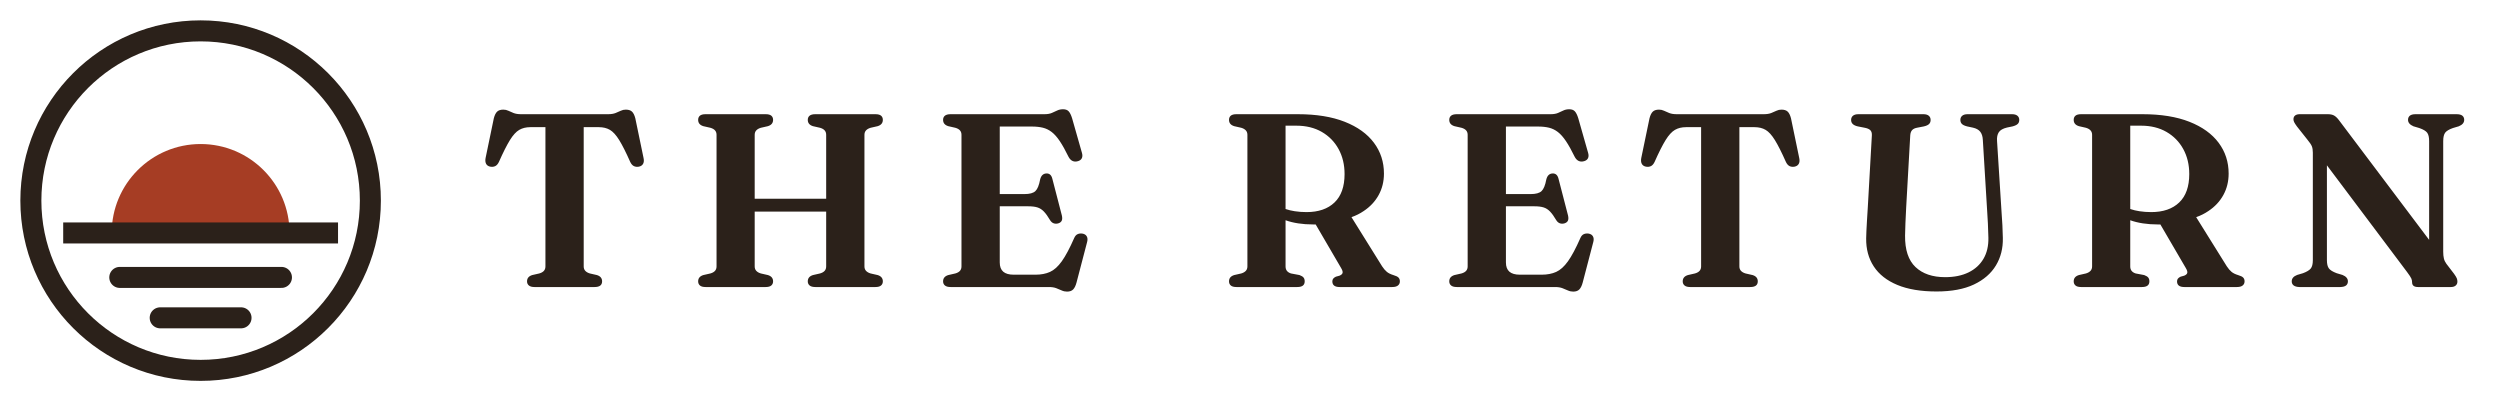
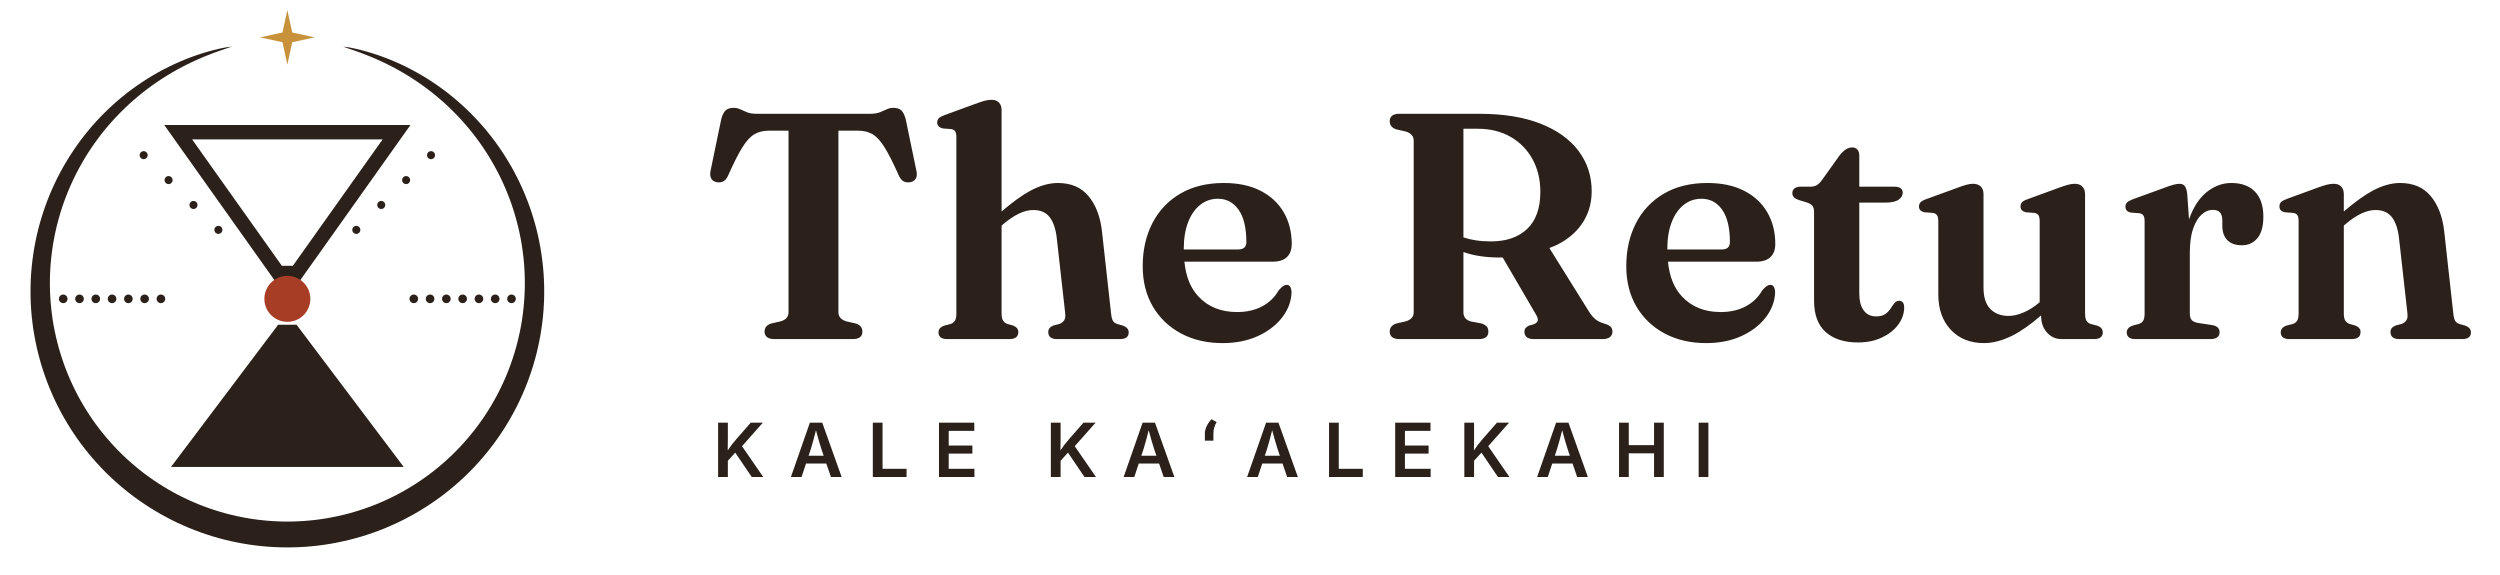
- <svg xmlns="http://www.w3.org/2000/svg" width="648" height="104" viewBox="0 0 648 104">
-   <circle cx="52" cy="52.0" r="44" fill="none" stroke="#2B211A" stroke-width="5.448" />
-   <path d="M28.952 60.381 A23.048 23.048 0 0 1 75.048 60.381 Z" fill="#A63D24" />
-   <line x1="16.381" y1="60.381" x2="87.619" y2="60.381" stroke="#2B211A" stroke-width="5.448" />
-   <line x1="31.048" y1="71.905" x2="72.952" y2="71.905" stroke="#2B211A" stroke-width="5.448" stroke-linecap="round" />
-   <line x1="41.524" y1="82.381" x2="62.476" y2="82.381" stroke="#2B211A" stroke-width="5.448" stroke-linecap="round" />
-   <path transform="translate(124,74.4)" d="M11.072 -44.8H33.6Q34.784 -44.8 35.552 -45.104Q36.32 -45.408 36.912 -45.696Q37.504 -45.984 38.208 -45.984Q39.264 -45.984 39.808 -45.472Q40.352 -44.96 40.672 -43.744L42.816 -33.408Q43.008 -32.512 42.688 -31.936Q42.368 -31.36 41.6 -31.2Q40.864 -31.072 40.304 -31.344Q39.744 -31.616 39.36 -32.416Q37.696 -36.16 36.496 -38.096Q35.296 -40.032 34.096 -40.736Q32.896 -41.44 31.2 -41.44H27.296V-5.344Q27.296 -4.64 27.712 -4.192Q28.128 -3.744 28.896 -3.52L30.72 -3.104Q32.064 -2.688 32.064 -1.472Q32.064 0.0 30.112 0.0H14.528Q13.568 0.0 13.088 -0.4Q12.608 -0.8 12.608 -1.472Q12.608 -2.688 13.952 -3.104L15.776 -3.52Q16.576 -3.744 16.976 -4.192Q17.376 -4.64 17.376 -5.344V-41.44H13.472Q11.808 -41.44 10.592 -40.736Q9.376 -40.032 8.176 -38.096Q6.976 -36.16 5.312 -32.416Q4.928 -31.616 4.368 -31.344Q3.808 -31.072 3.072 -31.2Q2.304 -31.36 2.0 -31.936Q1.696 -32.512 1.856 -33.408L4.0 -43.744Q4.32 -44.96 4.864 -45.472Q5.408 -45.984 6.464 -45.984Q7.168 -45.984 7.76 -45.696Q8.352 -45.408 9.12 -45.104Q9.888 -44.8 11.072 -44.8Z M71.616 -5.344Q71.616 -4.64 72.032 -4.192Q72.448 -3.744 73.216 -3.52L75.04 -3.104Q76.384 -2.688 76.384 -1.472Q76.384 -0.8 75.92 -0.4Q75.456 0.0 74.464 0.0H58.88Q57.888 0.0 57.424 -0.4Q56.96 -0.8 56.96 -1.472Q56.96 -2.688 58.304 -3.104L60.128 -3.52Q60.928 -3.744 61.328 -4.192Q61.728 -4.64 61.728 -5.344V-39.456Q61.728 -40.16 61.328 -40.608Q60.928 -41.056 60.128 -41.28L58.304 -41.696Q56.96 -42.112 56.96 -43.328Q56.96 -44.032 57.424 -44.416Q57.888 -44.8 58.88 -44.8H74.464Q75.456 -44.8 75.92 -44.416Q76.384 -44.032 76.384 -43.328Q76.384 -42.112 75.04 -41.696L73.216 -41.28Q72.448 -41.056 72.032 -40.608Q71.616 -40.16 71.616 -39.456V-22.88H90.144V-39.456Q90.144 -40.16 89.744 -40.608Q89.344 -41.056 88.544 -41.28L86.72 -41.696Q85.376 -42.112 85.376 -43.328Q85.376 -44.032 85.856 -44.416Q86.336 -44.8 87.328 -44.8H102.912Q103.904 -44.8 104.368 -44.416Q104.832 -44.032 104.832 -43.328Q104.832 -42.112 103.488 -41.696L101.664 -41.28Q100.896 -41.056 100.48 -40.608Q100.064 -40.16 100.064 -39.456V-5.344Q100.064 -4.64 100.48 -4.192Q100.896 -3.744 101.664 -3.52L103.488 -3.104Q104.832 -2.688 104.832 -1.472Q104.832 -0.8 104.368 -0.4Q103.904 0.0 102.912 0.0H87.328Q86.336 0.0 85.856 -0.4Q85.376 -0.8 85.376 -1.472Q85.376 -2.688 86.72 -3.104L88.544 -3.52Q89.344 -3.744 89.744 -4.192Q90.144 -4.64 90.144 -5.344V-19.552H71.616Z M120.448 -43.328Q120.448 -44.032 120.928 -44.416Q121.408 -44.8 122.4 -44.8H146.72Q147.872 -44.8 148.624 -45.12Q149.376 -45.44 150.032 -45.76Q150.688 -46.08 151.552 -46.08Q152.512 -46.08 153.008 -45.536Q153.504 -44.992 153.888 -43.744L156.448 -34.752Q156.672 -33.952 156.416 -33.408Q156.16 -32.864 155.456 -32.64Q154.656 -32.384 154.016 -32.672Q153.376 -32.96 152.96 -33.76Q151.744 -36.256 150.704 -37.808Q149.664 -39.36 148.608 -40.176Q147.552 -40.992 146.32 -41.296Q145.088 -41.6 143.456 -41.6H135.136V-24.096H141.568Q143.552 -24.096 144.368 -24.864Q145.184 -25.632 145.6 -27.872Q145.792 -28.64 146.192 -29.024Q146.592 -29.408 147.2 -29.44Q148.416 -29.504 148.768 -28.064L151.232 -18.56Q151.424 -17.728 151.216 -17.232Q151.008 -16.736 150.336 -16.512Q149.696 -16.32 149.136 -16.512Q148.576 -16.704 148.192 -17.312Q147.328 -18.784 146.576 -19.568Q145.824 -20.352 144.896 -20.64Q143.968 -20.928 142.528 -20.928H135.136V-6.368Q135.136 -4.768 136.032 -3.984Q136.928 -3.2 138.752 -3.2H144.384Q146.56 -3.2 148.16 -3.92Q149.76 -4.64 151.216 -6.672Q152.672 -8.704 154.432 -12.704Q154.752 -13.44 155.296 -13.696Q155.84 -13.952 156.544 -13.856Q157.344 -13.728 157.68 -13.152Q158.016 -12.576 157.792 -11.712L155.04 -1.184Q154.72 0.032 154.176 0.608Q153.632 1.184 152.576 1.184Q151.84 1.184 151.184 0.88Q150.528 0.576 149.76 0.288Q148.992 0.0 147.872 0.0H122.4Q121.408 0.0 120.928 -0.4Q120.448 -0.8 120.448 -1.472Q120.448 -2.688 121.792 -3.104L123.616 -3.52Q124.416 -3.744 124.816 -4.192Q125.216 -4.64 125.216 -5.344V-39.456Q125.216 -40.16 124.816 -40.608Q124.416 -41.056 123.616 -41.28L121.792 -41.696Q120.448 -42.112 120.448 -43.328Z  M234.72 -29.408Q234.72 -26.336 233.344 -23.84Q231.968 -21.344 229.44 -19.68Q228.032 -18.72 226.304 -18.112L234.24 -5.376Q234.848 -4.448 235.472 -3.936Q236.096 -3.424 237.152 -3.104Q238.144 -2.816 238.496 -2.448Q238.848 -2.08 238.848 -1.472Q238.848 -0.8 238.352 -0.4Q237.856 0.0 236.864 0.0H223.232Q221.344 0.0 221.344 -1.472Q221.344 -1.888 221.568 -2.176Q221.792 -2.464 222.272 -2.688L223.2 -2.944Q223.904 -3.232 224.0 -3.68Q224.096 -4.128 223.616 -4.928L217.024 -16.224Q216.672 -16.224 216.32 -16.224Q214.336 -16.224 212.528 -16.496Q210.72 -16.768 209.216 -17.312V-5.344Q209.216 -4.64 209.568 -4.192Q209.92 -3.744 210.624 -3.52L212.832 -3.104Q213.6 -2.816 213.888 -2.448Q214.176 -2.08 214.176 -1.472Q214.176 0.0 212.256 0.0H196.48Q195.488 0.0 195.024 -0.4Q194.56 -0.8 194.56 -1.472Q194.56 -2.688 195.904 -3.104L197.728 -3.52Q198.496 -3.744 198.912 -4.192Q199.328 -4.64 199.328 -5.344V-39.456Q199.328 -40.16 198.912 -40.608Q198.496 -41.056 197.728 -41.28L195.904 -41.696Q194.56 -42.112 194.56 -43.328Q194.56 -44.032 195.024 -44.416Q195.488 -44.8 196.48 -44.8H212.384Q219.584 -44.8 224.56 -42.832Q229.536 -40.864 232.128 -37.392Q234.72 -33.92 234.72 -29.408ZM209.216 -20.224Q210.336 -19.84 211.616 -19.648Q213.056 -19.424 214.656 -19.424Q219.296 -19.424 221.904 -21.92Q224.512 -24.416 224.512 -29.28Q224.512 -32.928 222.96 -35.76Q221.408 -38.592 218.608 -40.208Q215.808 -41.824 212.032 -41.824H209.216Z M251.648 -43.328Q251.648 -44.032 252.128 -44.416Q252.608 -44.8 253.6 -44.8H277.92Q279.072 -44.8 279.824 -45.12Q280.576 -45.44 281.232 -45.76Q281.888 -46.08 282.752 -46.08Q283.712 -46.08 284.208 -45.536Q284.704 -44.992 285.088 -43.744L287.648 -34.752Q287.872 -33.952 287.616 -33.408Q287.36 -32.864 286.656 -32.64Q285.856 -32.384 285.216 -32.672Q284.576 -32.96 284.16 -33.76Q282.944 -36.256 281.904 -37.808Q280.864 -39.36 279.808 -40.176Q278.752 -40.992 277.52 -41.296Q276.288 -41.6 274.656 -41.6H266.336V-24.096H272.768Q274.752 -24.096 275.568 -24.864Q276.384 -25.632 276.8 -27.872Q276.992 -28.64 277.392 -29.024Q277.792 -29.408 278.4 -29.44Q279.616 -29.504 279.968 -28.064L282.432 -18.56Q282.624 -17.728 282.416 -17.232Q282.208 -16.736 281.536 -16.512Q280.896 -16.32 280.336 -16.512Q279.776 -16.704 279.392 -17.312Q278.528 -18.784 277.776 -19.568Q277.024 -20.352 276.096 -20.64Q275.168 -20.928 273.728 -20.928H266.336V-6.368Q266.336 -4.768 267.232 -3.984Q268.128 -3.2 269.952 -3.2H275.584Q277.76 -3.2 279.36 -3.92Q280.96 -4.64 282.416 -6.672Q283.872 -8.704 285.632 -12.704Q285.952 -13.44 286.496 -13.696Q287.04 -13.952 287.744 -13.856Q288.544 -13.728 288.88 -13.152Q289.216 -12.576 288.992 -11.712L286.24 -1.184Q285.92 0.032 285.376 0.608Q284.832 1.184 283.776 1.184Q283.04 1.184 282.384 0.88Q281.728 0.576 280.96 0.288Q280.192 0.0 279.072 0.0H253.6Q252.608 0.0 252.128 -0.4Q251.648 -0.8 251.648 -1.472Q251.648 -2.688 252.992 -3.104L254.816 -3.52Q255.616 -3.744 256.016 -4.192Q256.416 -4.64 256.416 -5.344V-39.456Q256.416 -40.16 256.016 -40.608Q255.616 -41.056 254.816 -41.28L252.992 -41.696Q251.648 -42.112 251.648 -43.328Z M310.624 -44.8H333.152Q334.336 -44.8 335.104 -45.104Q335.872 -45.408 336.464 -45.696Q337.056 -45.984 337.76 -45.984Q338.816 -45.984 339.36 -45.472Q339.904 -44.96 340.224 -43.744L342.368 -33.408Q342.56 -32.512 342.24 -31.936Q341.92 -31.36 341.152 -31.2Q340.416 -31.072 339.856 -31.344Q339.296 -31.616 338.912 -32.416Q337.248 -36.16 336.048 -38.096Q334.848 -40.032 333.648 -40.736Q332.448 -41.44 330.752 -41.44H326.848V-5.344Q326.848 -4.64 327.264 -4.192Q327.68 -3.744 328.448 -3.52L330.272 -3.104Q331.616 -2.688 331.616 -1.472Q331.616 0.0 329.664 0.0H314.08Q313.12 0.0 312.64 -0.4Q312.16 -0.8 312.16 -1.472Q312.16 -2.688 313.504 -3.104L315.328 -3.52Q316.128 -3.744 316.528 -4.192Q316.928 -4.64 316.928 -5.344V-41.44H313.024Q311.36 -41.44 310.144 -40.736Q308.928 -40.032 307.728 -38.096Q306.528 -36.16 304.864 -32.416Q304.48 -31.616 303.92 -31.344Q303.36 -31.072 302.624 -31.2Q301.856 -31.36 301.552 -31.936Q301.248 -32.512 301.408 -33.408L303.552 -43.744Q303.872 -44.96 304.416 -45.472Q304.96 -45.984 306.016 -45.984Q306.72 -45.984 307.312 -45.696Q307.904 -45.408 308.672 -45.104Q309.44 -44.8 310.624 -44.8Z M391.104 -19.168 389.952 -38.112Q389.888 -39.488 389.28 -40.256Q388.672 -41.024 387.392 -41.312L385.888 -41.632Q384.896 -41.888 384.512 -42.288Q384.128 -42.688 384.128 -43.328Q384.128 -44.0 384.608 -44.4Q385.088 -44.8 385.984 -44.8H397.536Q398.432 -44.8 398.912 -44.4Q399.392 -44.0 399.392 -43.328Q399.392 -42.656 398.992 -42.272Q398.592 -41.888 397.632 -41.632L396.224 -41.344Q394.624 -40.96 394.08 -40.112Q393.536 -39.264 393.632 -37.888L394.816 -19.2Q394.944 -17.568 395.024 -16.0Q395.104 -14.432 395.136 -12.736Q395.232 -8.736 393.344 -5.6Q391.456 -2.464 387.632 -0.656Q383.808 1.152 377.952 1.152Q371.872 1.152 367.792 -0.544Q363.712 -2.24 361.68 -5.344Q359.648 -8.448 359.712 -12.64Q359.712 -13.408 359.776 -14.56Q359.84 -15.712 359.92 -17.232Q360.0 -18.752 360.128 -20.576L361.184 -39.264Q361.248 -40.192 360.784 -40.656Q360.32 -41.12 359.2 -41.312L357.568 -41.632Q355.808 -42.016 355.808 -43.296Q355.808 -44.0 356.288 -44.4Q356.768 -44.8 357.696 -44.8H374.56Q375.456 -44.8 375.936 -44.4Q376.416 -44.0 376.416 -43.296Q376.416 -42.656 376.016 -42.256Q375.616 -41.856 374.656 -41.632L372.992 -41.312Q372.064 -41.152 371.632 -40.688Q371.2 -40.224 371.136 -39.328L370.08 -20.608Q369.952 -18.4 369.888 -16.576Q369.824 -14.752 369.792 -13.344Q369.728 -7.808 372.496 -5.184Q375.264 -2.56 380.192 -2.56Q383.712 -2.56 386.24 -3.792Q388.768 -5.024 390.112 -7.312Q391.456 -9.6 391.392 -12.768Q391.328 -14.976 391.264 -16.448Q391.2 -17.92 391.104 -19.168Z M453.664 -29.408Q453.664 -26.336 452.288 -23.84Q450.912 -21.344 448.384 -19.68Q446.976 -18.72 445.248 -18.112L453.184 -5.376Q453.792 -4.448 454.416 -3.936Q455.04 -3.424 456.096 -3.104Q457.088 -2.816 457.44 -2.448Q457.792 -2.08 457.792 -1.472Q457.792 -0.8 457.296 -0.4Q456.8 0.0 455.808 0.0H442.176Q440.288 0.0 440.288 -1.472Q440.288 -1.888 440.512 -2.176Q440.736 -2.464 441.216 -2.688L442.144 -2.944Q442.848 -3.232 442.944 -3.68Q443.04 -4.128 442.56 -4.928L435.968 -16.224Q435.616 -16.224 435.264 -16.224Q433.28 -16.224 431.472 -16.496Q429.664 -16.768 428.16 -17.312V-5.344Q428.16 -4.64 428.512 -4.192Q428.864 -3.744 429.568 -3.52L431.776 -3.104Q432.544 -2.816 432.832 -2.448Q433.12 -2.08 433.12 -1.472Q433.12 0.0 431.2 0.0H415.424Q414.432 0.0 413.968 -0.4Q413.504 -0.8 413.504 -1.472Q413.504 -2.688 414.848 -3.104L416.672 -3.52Q417.44 -3.744 417.856 -4.192Q418.272 -4.64 418.272 -5.344V-39.456Q418.272 -40.16 417.856 -40.608Q417.44 -41.056 416.672 -41.28L414.848 -41.696Q413.504 -42.112 413.504 -43.328Q413.504 -44.032 413.968 -44.416Q414.432 -44.8 415.424 -44.8H431.328Q438.528 -44.8 443.504 -42.832Q448.48 -40.864 451.072 -37.392Q453.664 -33.92 453.664 -29.408ZM428.16 -20.224Q429.28 -19.84 430.56 -19.648Q432 -19.424 433.6 -19.424Q438.24 -19.424 440.848 -21.92Q443.456 -24.416 443.456 -29.28Q443.456 -32.928 441.904 -35.76Q440.352 -38.592 437.552 -40.208Q434.752 -41.824 430.976 -41.824H428.16Z M484.576 -1.472Q484.576 -0.8 484.112 -0.416Q483.648 -0.032 482.624 0.0H472Q471.008 -0.032 470.512 -0.416Q470.016 -0.8 470.016 -1.472Q470.016 -2.592 471.424 -3.136L472.928 -3.584Q474.4 -4.128 474.944 -4.8Q475.488 -5.472 475.488 -6.976V-34.816Q475.488 -35.84 475.232 -36.48Q474.976 -37.12 474.048 -38.24L471.36 -41.632Q470.848 -42.336 470.656 -42.72Q470.464 -43.104 470.464 -43.488Q470.464 -44.128 470.896 -44.464Q471.328 -44.8 472.064 -44.8H479.392Q480.352 -44.8 480.976 -44.464Q481.6 -44.128 482.272 -43.232L505.632 -12.224V-37.824Q505.632 -39.296 505.136 -39.984Q504.64 -40.672 503.072 -41.216L501.568 -41.664Q500.16 -42.272 500.16 -43.328Q500.16 -44.032 500.64 -44.416Q501.12 -44.8 502.112 -44.8H512.736Q513.76 -44.8 514.24 -44.416Q514.72 -44.032 514.72 -43.328Q514.72 -42.24 513.312 -41.664L511.808 -41.216Q510.336 -40.704 509.808 -40.032Q509.28 -39.36 509.28 -37.824V-9.152Q509.28 -8.128 509.456 -7.392Q509.632 -6.656 510.112 -6.016L512.096 -3.424Q512.672 -2.624 512.816 -2.224Q512.96 -1.824 512.96 -1.408Q512.96 -0.768 512.512 -0.384Q512.064 0.0 511.264 0.0H502.752Q501.216 0.0 501.216 -1.216Q501.216 -1.728 501.024 -2.192Q500.832 -2.656 499.904 -3.904L479.136 -31.552V-6.976Q479.136 -5.536 479.632 -4.848Q480.128 -4.16 481.664 -3.584L483.168 -3.136Q484.576 -2.56 484.576 -1.472Z" fill="#2B211A" />
+ <svg xmlns="http://www.w3.org/2000/svg" width="870" height="200" viewBox="0 0 870 200">
+   <g transform="translate(0,0) scale(1.0)">
+     <circle cx="22.00" cy="104.00" r="1.5" fill="#2B211A" />
+     <circle cx="27.67" cy="104.00" r="1.5" fill="#2B211A" />
+     <circle cx="33.33" cy="104.00" r="1.5" fill="#2B211A" />
+     <circle cx="39.00" cy="104.00" r="1.5" fill="#2B211A" />
+     <circle cx="44.67" cy="104.00" r="1.5" fill="#2B211A" />
+     <circle cx="50.33" cy="104.00" r="1.5" fill="#2B211A" />
+     <circle cx="56.00" cy="104.00" r="1.5" fill="#2B211A" />
+     <circle cx="144.00" cy="104.00" r="1.5" fill="#2B211A" />
+     <circle cx="149.67" cy="104.00" r="1.5" fill="#2B211A" />
+     <circle cx="155.33" cy="104.00" r="1.5" fill="#2B211A" />
+     <circle cx="161.00" cy="104.00" r="1.5" fill="#2B211A" />
+     <circle cx="166.67" cy="104.00" r="1.5" fill="#2B211A" />
+     <circle cx="172.33" cy="104.00" r="1.5" fill="#2B211A" />
+     <circle cx="178.00" cy="104.00" r="1.5" fill="#2B211A" />
+     <circle cx="50.00" cy="54.00" r="1.4" fill="#2B211A" />
+     <circle cx="58.67" cy="62.67" r="1.4" fill="#2B211A" />
+     <circle cx="67.33" cy="71.33" r="1.4" fill="#2B211A" />
+     <circle cx="76.00" cy="80.00" r="1.4" fill="#2B211A" />
+     <circle cx="150.00" cy="54.00" r="1.4" fill="#2B211A" />
+     <circle cx="141.33" cy="62.67" r="1.4" fill="#2B211A" />
+     <circle cx="132.67" cy="71.33" r="1.4" fill="#2B211A" />
+     <circle cx="124.00" cy="80.00" r="1.4" fill="#2B211A" />
+     <path d="M119.35,16.20 L121.43,16.49 L123.49,16.90 L125.53,17.39 L127.56,17.94 L129.58,18.54 L131.59,19.20 L133.57,19.91 L135.54,20.67 L137.49,21.49 L139.42,22.35 L141.33,23.27 L143.22,24.23 L145.08,25.24 L146.92,26.30 L148.73,27.41 L150.52,28.56 L152.28,29.76 L154.01,31.00 L155.71,32.28 L157.37,33.61 L159.01,34.98 L160.61,36.39 L162.18,37.84 L163.71,39.33 L165.21,40.86 L166.67,42.42 L168.09,44.02 L169.47,45.66 L170.81,47.33 L172.11,49.04 L173.37,50.78 L174.58,52.55 L175.75,54.35 L176.88,56.18 L177.97,58.03 L179.00,59.92 L180.00,61.83 L180.94,63.77 L181.84,65.72 L182.69,67.71 L183.49,69.71 L184.24,71.73 L184.94,73.77 L185.59,75.83 L186.20,77.91 L186.75,80.00 L187.25,82.10 L187.69,84.22 L188.09,86.35 L188.43,88.49 L188.72,90.64 L188.96,92.79 L189.15,94.95 L189.28,97.12 L189.36,99.29 L189.38,101.46 L189.36,103.63 L189.28,105.80 L189.14,107.97 L188.96,110.14 L188.71,112.30 L188.42,114.45 L188.07,116.60 L187.67,118.74 L187.22,120.87 L186.72,122.99 L186.16,125.10 L185.55,127.19 L184.89,129.27 L184.18,131.34 L183.42,133.38 L182.61,135.41 L181.75,137.41 L180.84,139.40 L179.88,141.36 L178.87,143.30 L177.82,145.22 L176.72,147.10 L175.57,148.97 L174.38,150.80 L173.14,152.60 L171.86,154.38 L170.53,156.12 L169.16,157.83 L167.75,159.50 L166.30,161.14 L164.81,162.75 L163.28,164.32 L161.71,165.85 L160.10,167.34 L158.46,168.79 L156.78,170.20 L155.07,171.57 L153.32,172.90 L151.54,174.18 L149.73,175.42 L147.89,176.62 L146.02,177.77 L144.13,178.88 L142.20,179.93 L140.26,180.95 L138.28,181.91 L136.28,182.82 L134.27,183.69 L132.23,184.50 L130.17,185.27 L128.09,185.98 L125.99,186.65 L123.88,187.26 L121.76,187.82 L119.62,188.32 L117.47,188.78 L115.31,189.18 L113.14,189.53 L110.96,189.83 L108.78,190.07 L106.59,190.26 L104.39,190.39 L102.20,190.47 L100.00,190.50 L97.80,190.47 L95.61,190.39 L93.41,190.26 L91.22,190.07 L89.04,189.83 L86.86,189.53 L84.69,189.18 L82.53,188.78 L80.38,188.32 L78.24,187.82 L76.12,187.26 L74.01,186.65 L71.91,185.98 L69.83,185.27 L67.77,184.50 L65.73,183.69 L63.72,182.82 L61.72,181.91 L59.74,180.95 L57.80,179.93 L55.87,178.88 L53.98,177.77 L52.11,176.62 L50.27,175.42 L48.46,174.18 L46.68,172.90 L44.93,171.57 L43.22,170.20 L41.54,168.79 L39.90,167.34 L38.29,165.85 L36.72,164.32 L35.19,162.75 L33.70,161.14 L32.25,159.50 L30.84,157.83 L29.47,156.12 L28.14,154.38 L26.86,152.60 L25.62,150.80 L24.43,148.97 L23.28,147.10 L22.18,145.22 L21.13,143.30 L20.12,141.36 L19.16,139.40 L18.25,137.41 L17.39,135.41 L16.58,133.38 L15.82,131.34 L15.11,129.27 L14.45,127.19 L13.84,125.10 L13.28,122.99 L12.78,120.87 L12.33,118.74 L11.93,116.60 L11.58,114.45 L11.29,112.30 L11.04,110.14 L10.86,107.97 L10.72,105.80 L10.64,103.63 L10.62,101.46 L10.64,99.29 L10.72,97.12 L10.85,94.95 L11.04,92.79 L11.28,90.64 L11.57,88.49 L11.91,86.35 L12.31,84.22 L12.75,82.10 L13.25,80.00 L13.80,77.91 L14.41,75.83 L15.06,73.77 L15.76,71.73 L16.51,69.71 L17.31,67.71 L18.16,65.72 L19.06,63.77 L20.00,61.83 L21.00,59.92 L22.03,58.03 L23.12,56.18 L24.25,54.35 L25.42,52.55 L26.63,50.78 L27.89,49.04 L29.19,47.33 L30.53,45.66 L31.91,44.02 L33.33,42.42 L34.79,40.86 L36.29,39.33 L37.82,37.84 L39.39,36.39 L40.99,34.98 L42.63,33.61 L44.29,32.28 L45.99,31.00 L47.72,29.76 L49.48,28.56 L51.27,27.41 L53.08,26.30 L54.92,25.24 L56.78,24.23 L58.67,23.27 L60.58,22.35 L62.51,21.49 L64.46,20.67 L66.43,19.91 L68.41,19.20 L70.42,18.54 L72.44,17.94 L74.47,17.39 L76.51,16.90 L78.57,16.49 L80.65,16.20 L80.65,16.20 L78.68,16.91 L76.70,17.58 L74.74,18.28 L72.80,19.02 L70.87,19.79 L68.97,20.61 L67.08,21.46 L65.22,22.36 L63.38,23.30 L61.56,24.28 L59.77,25.30 L58.00,26.36 L56.26,27.47 L54.55,28.61 L52.86,29.79 L51.21,31.01 L49.59,32.26 L48.00,33.56 L46.44,34.89 L44.91,36.25 L43.42,37.65 L41.96,39.09 L40.54,40.56 L39.15,42.06 L37.81,43.59 L36.49,45.15 L35.22,46.74 L33.99,48.37 L32.80,50.01 L31.64,51.69 L30.53,53.39 L29.46,55.12 L28.44,56.87 L27.45,58.65 L26.51,60.44 L25.61,62.26 L24.76,64.10 L23.95,65.96 L23.19,67.83 L22.47,69.72 L21.80,71.63 L21.18,73.55 L20.60,75.48 L20.07,77.43 L19.58,79.39 L19.14,81.36 L18.75,83.33 L18.41,85.32 L18.12,87.31 L17.87,89.31 L17.67,91.31 L17.52,93.32 L17.42,95.32 L17.37,97.33 L17.36,99.34 L17.41,101.35 L17.50,103.35 L17.64,105.35 L17.83,107.35 L18.06,109.34 L18.34,111.32 L18.67,113.29 L19.05,115.26 L19.48,117.21 L19.95,119.16 L20.46,121.09 L21.03,123.01 L21.64,124.91 L22.29,126.80 L22.99,128.67 L23.73,130.52 L24.52,132.35 L25.35,134.16 L26.23,135.96 L27.14,137.73 L28.10,139.47 L29.10,141.20 L30.14,142.89 L31.22,144.56 L32.34,146.21 L33.50,147.83 L34.70,149.42 L35.94,150.97 L37.21,152.50 L38.52,154.00 L39.86,155.46 L41.24,156.90 L42.65,158.29 L44.09,159.66 L45.57,160.98 L47.08,162.28 L48.61,163.53 L50.18,164.75 L51.78,165.93 L53.40,167.07 L55.05,168.17 L56.73,169.23 L58.43,170.25 L60.15,171.23 L61.90,172.17 L63.67,173.06 L65.46,173.91 L67.26,174.72 L69.09,175.49 L70.94,176.21 L72.80,176.88 L74.68,177.51 L76.57,178.10 L78.47,178.64 L80.39,179.13 L82.32,179.58 L84.26,179.98 L86.21,180.34 L88.16,180.65 L90.13,180.91 L92.09,181.12 L94.07,181.29 L96.04,181.40 L98.02,181.48 L100.00,181.50 L101.98,181.48 L103.96,181.40 L105.93,181.29 L107.91,181.12 L109.87,180.91 L111.84,180.65 L113.79,180.34 L115.74,179.98 L117.68,179.58 L119.61,179.13 L121.53,178.64 L123.43,178.10 L125.32,177.51 L127.20,176.88 L129.06,176.21 L130.91,175.49 L132.74,174.72 L134.54,173.91 L136.33,173.06 L138.10,172.17 L139.85,171.23 L141.57,170.25 L143.27,169.23 L144.95,168.17 L146.60,167.07 L148.22,165.93 L149.82,164.75 L151.39,163.53 L152.92,162.28 L154.43,160.98 L155.91,159.66 L157.35,158.29 L158.76,156.90 L160.14,155.46 L161.48,154.00 L162.79,152.50 L164.06,150.97 L165.30,149.42 L166.50,147.83 L167.66,146.21 L168.78,144.56 L169.86,142.89 L170.90,141.20 L171.90,139.47 L172.86,137.73 L173.77,135.96 L174.65,134.16 L175.48,132.35 L176.27,130.52 L177.01,128.67 L177.71,126.80 L178.36,124.91 L178.97,123.01 L179.54,121.09 L180.05,119.16 L180.52,117.21 L180.95,115.26 L181.33,113.29 L181.66,111.32 L181.94,109.34 L182.17,107.35 L182.36,105.35 L182.50,103.35 L182.59,101.35 L182.64,99.34 L182.63,97.33 L182.58,95.32 L182.48,93.32 L182.33,91.31 L182.13,89.31 L181.88,87.31 L181.59,85.32 L181.25,83.33 L180.86,81.36 L180.42,79.39 L179.93,77.43 L179.40,75.48 L178.82,73.55 L178.20,71.63 L177.53,69.72 L176.81,67.83 L176.05,65.96 L175.24,64.10 L174.39,62.26 L173.49,60.44 L172.55,58.65 L171.56,56.87 L170.54,55.12 L169.47,53.39 L168.36,51.69 L167.20,50.01 L166.01,48.37 L164.78,46.74 L163.51,45.15 L162.19,43.59 L160.85,42.06 L159.46,40.56 L158.04,39.09 L156.58,37.65 L155.09,36.25 L153.56,34.89 L152.00,33.56 L150.41,32.26 L148.79,31.01 L147.14,29.79 L145.45,28.61 L143.74,27.47 L142.00,26.36 L140.23,25.30 L138.44,24.28 L136.62,23.30 L134.78,22.36 L132.92,21.46 L131.03,20.61 L129.13,19.79 L127.20,19.02 L125.26,18.28 L123.30,17.58 L121.32,16.91 L119.35,16.20 Z" fill="#2B211A" />
+     <path d="M100.00,3.50 L101.70,11.30 L109.50,13.00 L101.70,14.70 L100.00,22.50 L98.30,14.70 L90.50,13.00 L98.30,11.30 Z" fill="#C8923A" />
+     <path d="M62,46 L138,46 L103.2,95 L96.8,95 Z" fill="none" stroke="#2B211A" stroke-width="5" stroke-linejoin="miter" stroke-miterlimit="10" />
+     <path d="M96.8,113 L103.2,113 L140.5,162.5 L59.5,162.5 Z" fill="#2B211A" />
+     <circle cx="100" cy="104" r="8" fill="#A63D24" />
+   </g>
+   <path d="M263.376 39.6H302.8Q304.872 39.6 306.216 39.068Q307.56 38.536 308.596 38.032Q309.632 37.528 310.864 37.528Q312.712 37.528 313.664 38.424Q314.616 39.32 315.176 41.448L318.928 59.536Q319.264 61.104 318.704 62.112Q318.144 63.12 316.8 63.4Q315.512 63.624 314.532 63.148Q313.552 62.672 312.88 61.272Q309.968 54.72 307.868 51.332Q305.768 47.944 303.668 46.712Q301.568 45.48 298.6 45.48H291.768V108.648Q291.768 109.88 292.496 110.664Q293.224 111.448 294.568 111.84L297.76 112.568Q300.112 113.296 300.112 115.424Q300.112 118.0 296.696 118.0H269.424Q267.744 118.0 266.904 117.3Q266.064 116.6 266.064 115.424Q266.064 113.296 268.416 112.568L271.608 111.84Q273.008 111.448 273.708 110.664Q274.408 109.88 274.408 108.648V45.48H267.576Q264.664 45.48 262.536 46.712Q260.408 47.944 258.308 51.332Q256.208 54.72 253.296 61.272Q252.624 62.672 251.644 63.148Q250.664 63.624 249.376 63.4Q248.032 63.12 247.5 62.112Q246.968 61.104 247.248 59.536L251.0 41.448Q251.56 39.32 252.512 38.424Q253.464 37.528 255.312 37.528Q256.544 37.528 257.58 38.032Q258.616 38.536 259.96 39.068Q261.304 39.6 263.376 39.6ZM348.552 38.312V73.592Q354.32 68.664 358.576 66.368Q363.616 63.68 368.152 63.68Q375.04 63.68 378.848 68.3Q382.656 72.92 383.496 80.592L386.632 108.872Q386.8 110.72 387.248 111.56Q387.696 112.4 388.76 112.736L390.72 113.296Q391.784 113.688 392.288 114.276Q392.792 114.864 392.792 115.704Q392.792 116.768 392.064 117.384Q391.336 118.0 389.712 118.0H367.872Q364.792 118.0 364.792 115.536Q364.792 114.024 366.528 113.296L368.656 112.736Q369.72 112.344 370.308 111.504Q370.896 110.664 370.672 108.872L367.76 82.888Q367.2 78.016 365.268 75.552Q363.336 73.088 359.584 73.088Q357.232 73.088 354.628 74.32Q352.024 75.552 349.112 78.016L348.552 78.52V109.04Q348.552 110.776 349.056 111.56Q349.56 112.344 350.568 112.736L352.584 113.296Q354.376 114.024 354.376 115.536Q354.376 118.0 351.24 118.0H329.624Q328.056 118.0 327.328 117.384Q326.6 116.768 326.6 115.704Q326.6 114.864 327.076 114.276Q327.552 113.688 328.672 113.296L330.856 112.736Q331.864 112.344 332.34 111.56Q332.816 110.776 332.816 109.04V47.72Q332.816 46.32 332.396 45.704Q331.976 45.088 331.024 44.92L328.056 44.696Q327.048 44.416 326.6 43.912Q326.152 43.408 326.152 42.624Q326.152 41.728 326.684 41.168Q327.216 40.608 328.728 40.048L339.144 36.24Q341.272 35.456 342.56 35.092Q343.848 34.728 345.024 34.728Q346.76 34.728 347.656 35.708Q348.552 36.688 348.552 38.312ZM449.52 84.904Q449.52 87.872 447.84 89.468Q446.16 91.064 442.912 91.064H412.168Q412.952 98.848 417.04 103.16Q422.08 108.592 430.536 108.592Q435.464 108.592 439.188 106.632Q442.912 104.672 444.984 101.032Q445.992 99.912 446.58 99.52Q447.168 99.128 447.784 99.128Q448.68 99.128 449.072 99.94Q449.464 100.752 449.464 101.872Q449.24 106.576 446.104 110.58Q442.968 114.584 437.648 116.992Q432.328 119.4 425.44 119.4Q417.32 119.4 411.048 116.068Q404.776 112.736 401.22 106.716Q397.664 100.696 397.664 92.632Q397.664 84.176 401.052 77.624Q404.44 71.072 410.768 67.376Q417.096 63.68 425.888 63.68Q433.392 63.68 438.684 66.396Q443.976 69.112 446.748 73.9Q449.52 78.688 449.52 84.904ZM430.872 86.808Q433.728 86.808 433.728 84.232Q433.728 76.84 431.04 73.004Q428.352 69.168 423.816 69.168Q420.344 69.168 417.656 71.296Q414.968 73.424 413.456 77.344Q411.944 81.264 411.944 86.808ZM553.904 66.536Q553.904 71.912 551.496 76.28Q549.088 80.648 544.664 83.56Q542.2 85.24 539.176 86.304L553.064 108.592Q554.128 110.216 555.22 111.112Q556.312 112.008 558.16 112.568Q559.896 113.072 560.512 113.716Q561.128 114.36 561.128 115.424Q561.128 116.6 560.26 117.3Q559.392 118.0 557.656 118.0H533.8Q530.496 118.0 530.496 115.424Q530.496 114.696 530.888 114.192Q531.28 113.688 532.12 113.296L533.744 112.848Q534.976 112.344 535.144 111.56Q535.312 110.776 534.472 109.376L522.936 89.608Q522.32 89.608 521.704 89.608Q518.232 89.608 515.068 89.132Q511.904 88.656 509.272 87.704V108.648Q509.272 109.88 509.888 110.664Q510.504 111.448 511.736 111.84L515.6 112.568Q516.944 113.072 517.448 113.716Q517.952 114.36 517.952 115.424Q517.952 118.0 514.592 118.0H486.984Q485.248 118.0 484.436 117.3Q483.624 116.6 483.624 115.424Q483.624 113.296 485.976 112.568L489.168 111.84Q490.512 111.448 491.24 110.664Q491.968 109.88 491.968 108.648V48.952Q491.968 47.72 491.24 46.936Q490.512 46.152 489.168 45.76L485.976 45.032Q483.624 44.304 483.624 42.176Q483.624 40.944 484.436 40.272Q485.248 39.6 486.984 39.6H514.816Q527.416 39.6 536.124 43.044Q544.832 46.488 549.368 52.564Q553.904 58.64 553.904 66.536ZM509.272 82.608Q511.232 83.28 513.472 83.616Q515.992 84.008 518.792 84.008Q526.912 84.008 531.476 79.64Q536.04 75.272 536.04 66.76Q536.04 60.376 533.324 55.42Q530.608 50.464 525.708 47.636Q520.808 44.808 514.2 44.808H509.272ZM617.8 84.904Q617.8 87.872 616.12 89.468Q614.44 91.064 611.192 91.064H580.448Q581.232 98.848 585.32 103.16Q590.36 108.592 598.816 108.592Q603.744 108.592 607.468 106.632Q611.192 104.672 613.264 101.032Q614.272 99.912 614.86 99.52Q615.448 99.128 616.064 99.128Q616.96 99.128 617.352 99.94Q617.744 100.752 617.744 101.872Q617.52 106.576 614.384 110.58Q611.248 114.584 605.928 116.992Q600.608 119.4 593.72 119.4Q585.6 119.4 579.328 116.068Q573.056 112.736 569.5 106.716Q565.944 100.696 565.944 92.632Q565.944 84.176 569.332 77.624Q572.72 71.072 579.048 67.376Q585.376 63.68 594.168 63.68Q601.672 63.68 606.964 66.396Q612.256 69.112 615.028 73.9Q617.8 78.688 617.8 84.904ZM599.152 86.808Q602.008 86.808 602.008 84.232Q602.008 76.84 599.32 73.004Q596.632 69.168 592.096 69.168Q588.624 69.168 585.936 71.296Q583.248 73.424 581.736 77.344Q580.224 81.264 580.224 86.808ZM628.776 70.456 626.2 69.672Q624.856 69.224 624.296 68.636Q623.736 68.048 623.736 67.264Q623.736 66.144 624.492 65.556Q625.248 64.968 626.536 64.968H629.952Q631.296 64.968 632.192 64.464Q633.088 63.96 634.04 62.672L640.144 54.104Q641.32 52.648 642.384 51.976Q643.448 51.304 644.512 51.304Q645.688 51.304 646.36 52.032Q647.032 52.76 647.032 54.16V64.968H659.352Q660.64 64.968 661.396 65.5Q662.152 66.032 662.152 67.04Q662.152 68.496 660.696 69.504Q659.24 70.512 655.992 70.512H647.032V102.04Q647.032 105.96 648.572 108.032Q650.112 110.104 652.856 110.104Q654.928 110.104 656.076 109.292Q657.224 108.48 657.896 107.416Q658.568 106.352 659.212 105.54Q659.856 104.728 660.864 104.672Q661.704 104.672 662.18 105.232Q662.656 105.792 662.656 107.08Q662.6 110.272 660.556 113.016Q658.512 115.76 654.872 117.468Q651.232 119.176 646.584 119.176Q639.416 119.176 635.356 115.564Q631.296 111.952 631.296 104.672V73.76Q631.296 72.304 630.708 71.604Q630.12 70.904 628.776 70.456ZM710.312 109.936V109.768Q704.712 114.584 700.344 116.768Q695.08 119.4 690.432 119.4Q683.264 119.4 678.896 114.78Q674.528 110.16 674.528 102.432V76.952Q674.528 75.552 674.08 74.908Q673.632 74.264 672.68 74.096L669.712 73.872Q668.704 73.648 668.256 73.144Q667.808 72.64 667.808 71.856Q667.808 70.96 668.368 70.372Q668.928 69.784 670.384 69.28L680.856 65.472Q683.04 64.632 684.328 64.296Q685.616 63.96 686.568 63.96Q688.416 63.96 689.34 64.94Q690.264 65.92 690.264 67.544V100.136Q690.264 105.064 692.616 107.5Q694.968 109.936 699.0 109.936Q701.464 109.936 704.264 108.704Q706.952 107.584 709.808 105.176V76.952Q709.808 75.552 709.388 74.908Q708.968 74.264 708.016 74.096L705.048 73.872Q704.04 73.648 703.592 73.144Q703.144 72.64 703.144 71.856Q703.144 70.96 703.676 70.372Q704.208 69.784 705.72 69.28L716.136 65.472Q718.264 64.688 719.58 64.324Q720.896 63.96 722.016 63.96Q723.752 63.96 724.676 64.94Q725.6 65.92 725.6 67.544V109.04Q725.6 110.776 726.076 111.588Q726.552 112.4 727.56 112.736L729.688 113.296Q730.752 113.632 731.256 114.22Q731.76 114.808 731.76 115.704Q731.76 116.768 731.032 117.384Q730.304 118.0 728.68 118.0H717.424Q714.4 118.0 712.356 115.732Q710.312 113.464 710.312 109.936ZM761.16 67.544 761.776 76.336Q762.056 75.496 762.392 74.712Q764.688 69.224 768.44 66.452Q772.192 63.68 776.504 63.68Q781.824 63.68 784.736 66.704Q787.648 69.728 787.648 75.384Q787.648 80.424 785.576 82.888Q783.504 85.352 780.2 85.352Q776.84 85.352 775.104 83.56Q773.368 81.768 773.368 78.576V76.56Q773.312 74.768 772.528 73.9Q771.744 73.032 769.952 73.032Q767.992 73.032 766.172 74.656Q764.352 76.28 763.204 79.584Q762.056 82.888 762.056 88.04V108.984Q762.056 110.608 762.7 111.364Q763.344 112.12 765.024 112.4L769.84 113.128Q771.128 113.352 771.772 113.968Q772.416 114.584 772.416 115.648Q772.416 116.768 771.604 117.384Q770.792 118.0 769.28 118.0H743.128Q741.56 118.0 740.832 117.384Q740.104 116.768 740.104 115.704Q740.104 114.864 740.608 114.276Q741.112 113.688 742.176 113.296L744.36 112.736Q745.368 112.4 745.844 111.588Q746.32 110.776 746.32 109.04V77.064Q746.32 75.608 745.9 74.992Q745.48 74.376 744.528 74.208L741.56 73.984Q740.552 73.76 740.104 73.256Q739.656 72.752 739.656 71.968Q739.656 71.016 740.216 70.456Q740.776 69.896 742.232 69.336L752.424 65.64Q755.168 64.576 756.456 64.268Q757.744 63.96 758.472 63.96Q759.704 63.96 760.32 64.772Q760.936 65.584 761.16 67.544ZM815.648 67.488V73.592Q821.416 68.664 825.672 66.368Q830.712 63.68 835.248 63.68Q842.136 63.68 845.944 68.3Q849.752 72.92 850.592 80.592L853.728 108.872Q853.896 110.72 854.344 111.56Q854.792 112.4 855.856 112.736L857.816 113.296Q858.88 113.688 859.384 114.276Q859.888 114.864 859.888 115.704Q859.888 116.768 859.16 117.384Q858.432 118.0 856.808 118.0H834.968Q831.888 118.0 831.888 115.536Q831.888 114.024 833.624 113.296L835.752 112.736Q836.816 112.344 837.404 111.504Q837.992 110.664 837.768 108.872L834.856 82.888Q834.296 78.016 832.364 75.552Q830.432 73.088 826.68 73.088Q824.328 73.088 821.724 74.32Q819.12 75.552 816.208 78.016L815.648 78.52V109.04Q815.648 110.776 816.152 111.56Q816.656 112.344 817.664 112.736L819.68 113.296Q821.472 114.024 821.472 115.536Q821.472 118.0 818.336 118.0H796.72Q795.152 118.0 794.424 117.384Q793.696 116.768 793.696 115.704Q793.696 114.864 794.172 114.276Q794.648 113.688 795.712 113.296L797.952 112.736Q798.96 112.344 799.436 111.56Q799.912 110.776 799.912 109.04V76.952Q799.912 75.496 799.492 74.88Q799.072 74.264 798.12 74.096L795.152 73.872Q794.144 73.648 793.696 73.144Q793.248 72.64 793.248 71.856Q793.248 70.904 793.78 70.344Q794.312 69.784 795.824 69.224L806.24 65.416Q808.368 64.632 809.656 64.296Q810.944 63.96 812.12 63.96Q813.856 63.96 814.752 64.94Q815.648 65.92 815.648 67.488Z" fill="#2B211A" />
+   <path d="M249.904 166.0H253.294V160.325L255.871 157.52L261.609 166.0H265.608L258.22 155.272L265.481 147.084H261.267L256.303 152.746C255.059 154.193 254.132 155.387 253.243 156.745L253.294 152.695V147.084H249.904ZM275.236 166.0H278.943L280.492 161.315H287.563L289.175 166.0H292.895L286.141 147.084H281.838ZM281.393 158.586 282.193 156.174C282.714 154.485 283.285 152.365 283.958 149.725C284.656 152.34 285.253 154.435 285.811 156.174L286.636 158.586ZM303.742 166.0H315.485V163.144H307.131V147.084H303.742ZM326.763 166.0H339.103V163.144H330.152V157.862H338.392V155.044H330.152V149.94H339.052V147.084H326.763ZM365.696 166.0H369.085V160.325L371.663 157.52L377.401 166.0H381.4L374.011 155.272L381.273 147.084H377.058L372.094 152.746C370.85 154.193 369.923 155.387 369.035 156.745L369.085 152.695V147.084H365.696ZM391.027 166.0H394.734L396.283 161.315H403.355L404.967 166.0H408.687L401.933 147.084H397.629ZM397.185 158.586 397.984 156.174C398.505 154.485 399.076 152.365 399.749 149.725C400.447 152.34 401.044 154.435 401.603 156.174L402.428 158.586ZM419.292 153.343H422.262V150.88C422.262 149.217 422.732 147.998 423.392 146.906L421.653 145.903C420.333 147.097 419.292 149.141 419.292 150.893ZM433.997 166.0H437.705L439.253 161.315H446.325L447.937 166.0H451.657L444.903 147.084H440.599ZM440.155 158.586 440.955 156.174C441.475 154.485 442.046 152.365 442.719 149.725C443.417 152.34 444.014 154.435 444.573 156.174L445.398 158.586ZM462.503 166.0H474.246V163.144H465.893V147.084H462.503ZM485.524 166.0H497.864V163.144H488.914V157.862H497.153V155.044H488.914V149.94H497.813V147.084H485.524ZM509.586 166.0H512.976V160.325L515.553 157.52L521.291 166.0H525.291L517.902 155.272L525.164 147.084H520.949L515.985 152.746C514.741 154.193 513.814 155.387 512.925 156.745L512.976 152.695V147.084H509.586ZM534.918 166.0H538.625L540.174 161.315H547.245L548.858 166.0H552.577L545.823 147.084H541.52ZM541.075 158.586 541.875 156.174C542.396 154.485 542.967 152.365 543.64 149.725C544.338 152.34 544.935 154.435 545.493 156.174L546.319 158.586ZM563.424 166.0H566.813V157.761H575.611V166.0H579.001V147.084H575.611V154.904H566.813V147.084H563.424ZM594.519 147.084H591.129V166.0H594.519Z" fill="#2B211A" />
</svg>
